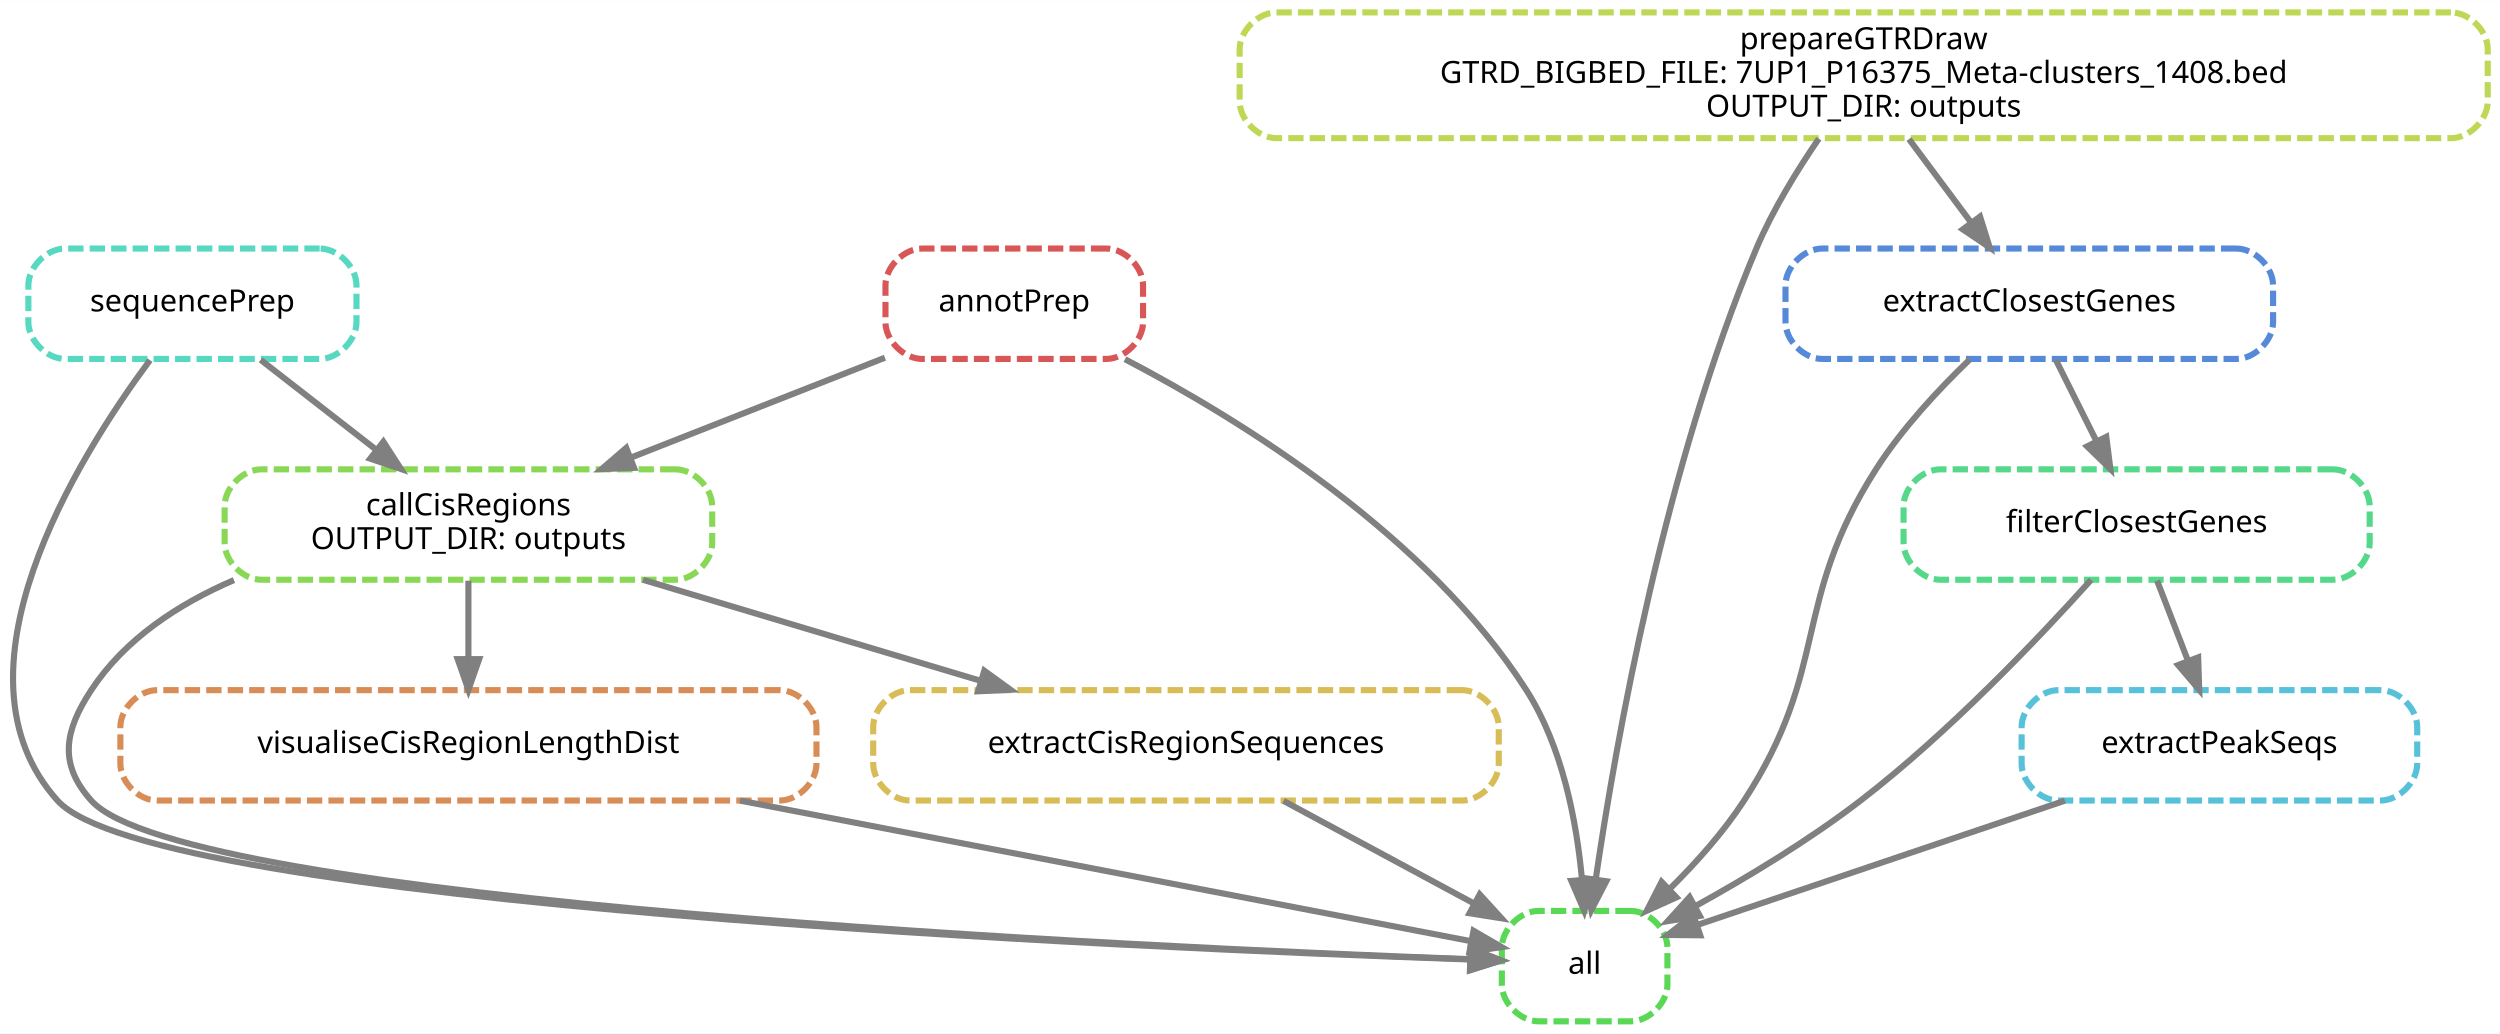
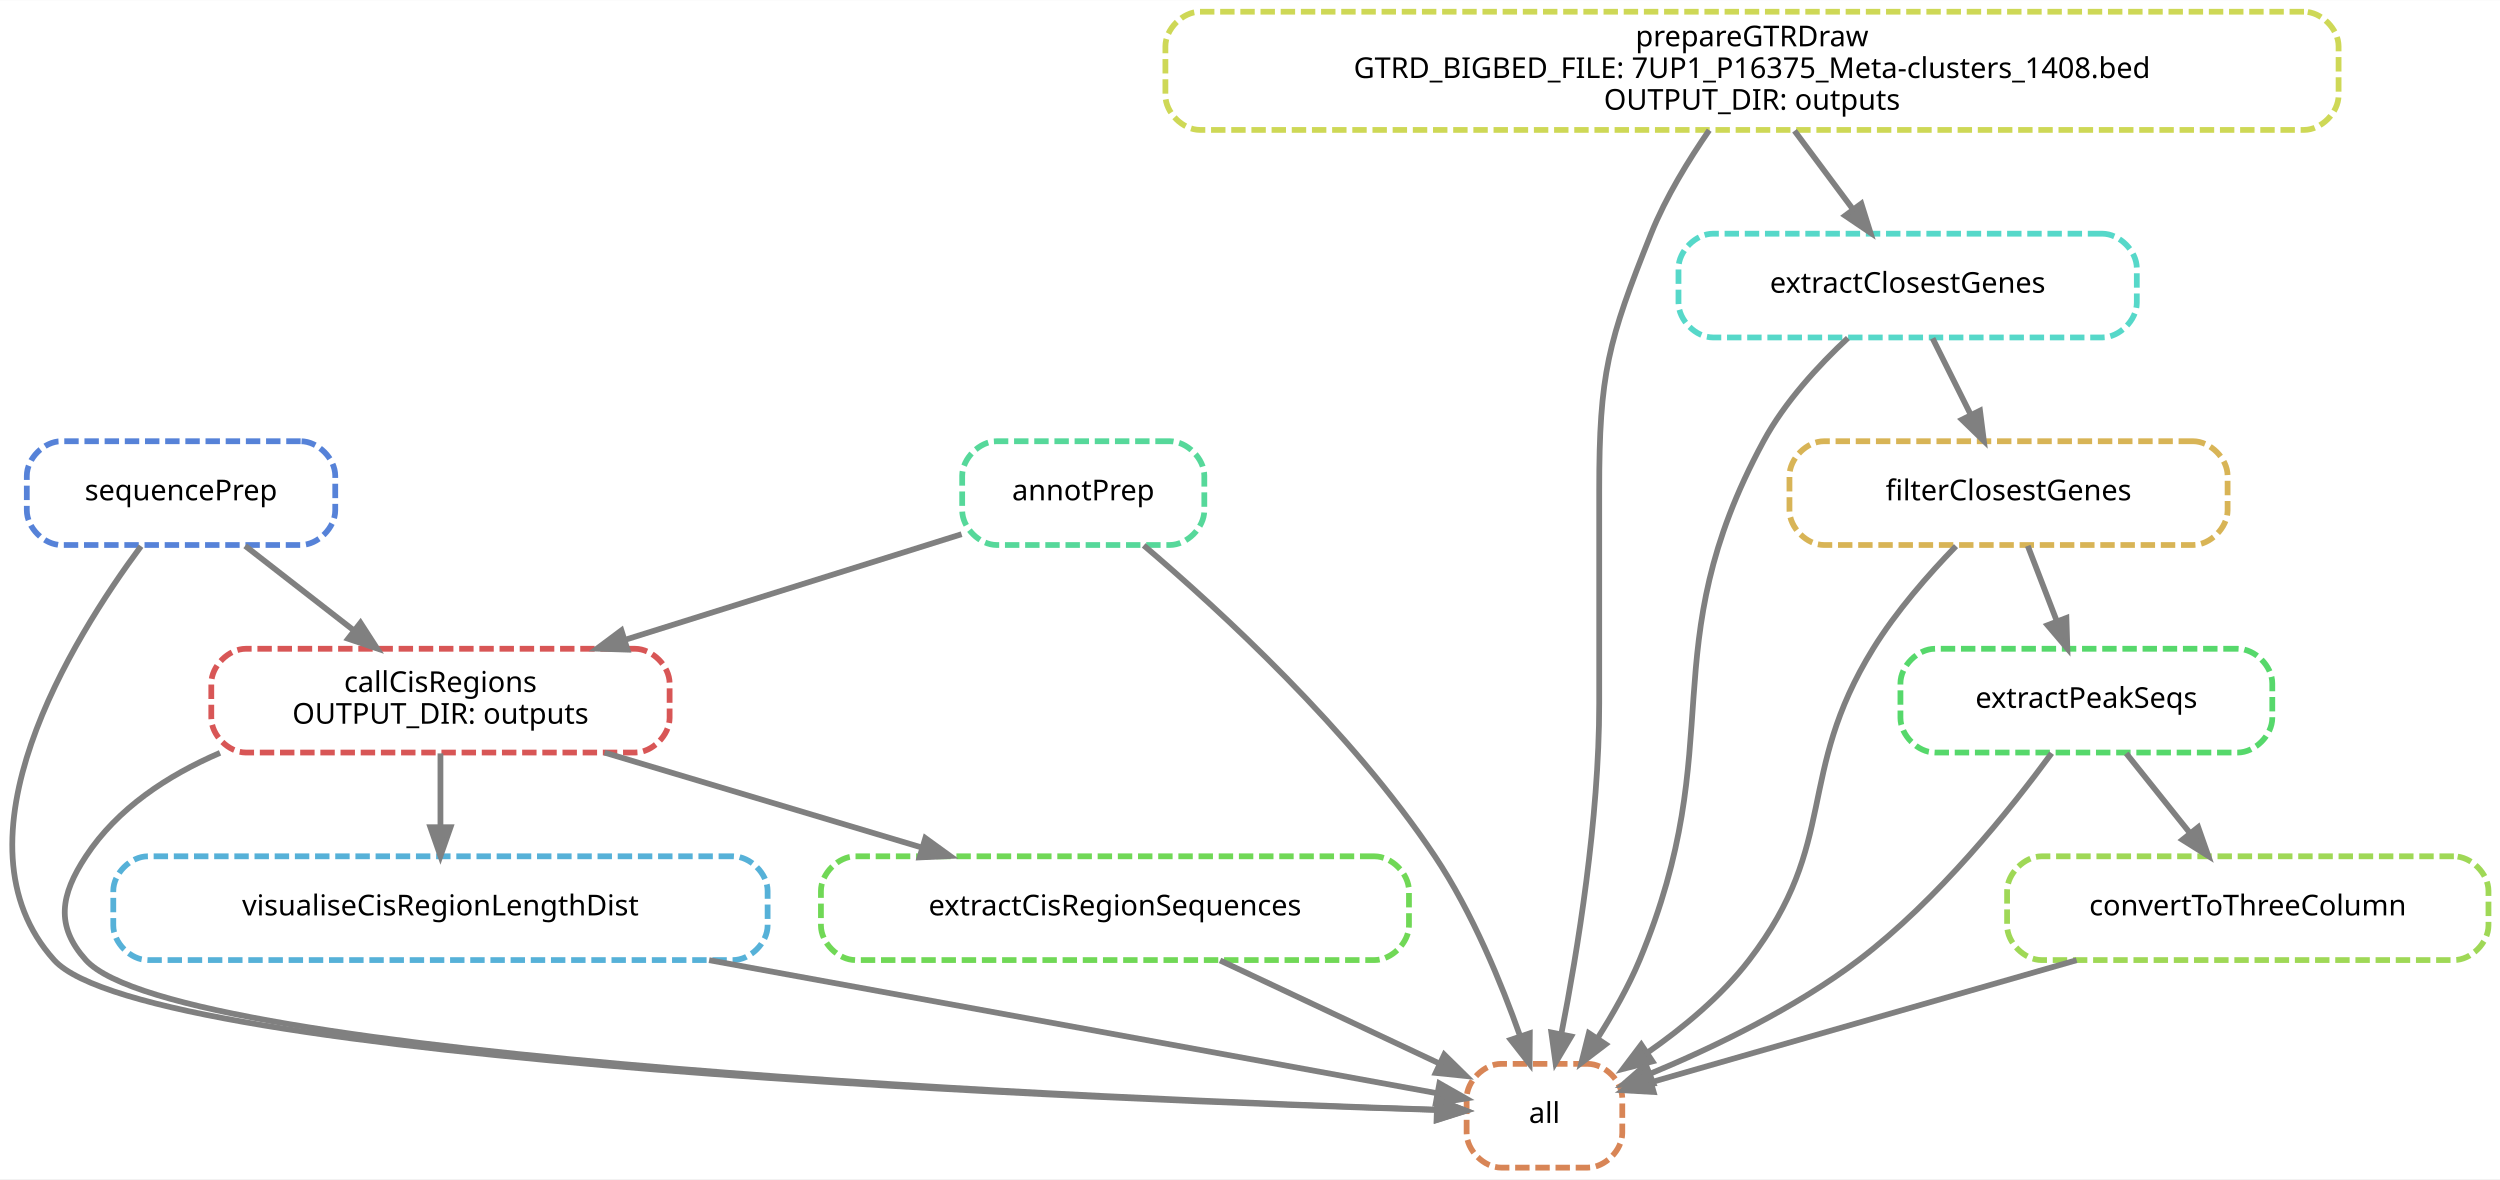
- <svg xmlns="http://www.w3.org/2000/svg" width="815pt" height="337pt" viewBox="0.00 0.00 815.25 337.00">
-   <g id="graph0" class="graph" transform="scale(1 1) rotate(0) translate(4 333)">
-     <polygon fill="white" stroke="transparent" points="-4,4 -4,-333 811.25,-333 811.25,4 -4,4" />
+ <svg xmlns="http://www.w3.org/2000/svg" width="867pt" height="409pt" viewBox="0.00 0.00 867.30 409.00">
+   <g id="graph0" class="graph" transform="scale(1 1) rotate(0) translate(4 405)">
+     <polygon fill="white" stroke="transparent" points="-4,4 -4,-405 863.3,-405 863.3,4 -4,4" />
    <g id="node1" class="node">
-       <path fill="none" stroke="#59d856" stroke-width="2" stroke-dasharray="5,2" d="M527.75,-36C527.75,-36 497.75,-36 497.75,-36 491.75,-36 485.75,-30 485.75,-24 485.75,-24 485.75,-12 485.75,-12 485.75,-6 491.75,0 497.75,0 497.75,0 527.75,0 527.75,0 533.75,0 539.75,-6 539.75,-12 539.75,-12 539.75,-24 539.75,-24 539.75,-30 533.75,-36 527.75,-36" />
-       <text text-anchor="middle" x="512.75" y="-15.5" font-family="sans" font-size="10.00">all</text>
+       <path fill="none" stroke="#d88556" stroke-width="2" stroke-dasharray="5,2" d="M546.8,-36C546.8,-36 516.8,-36 516.8,-36 510.8,-36 504.8,-30 504.8,-24 504.8,-24 504.8,-12 504.8,-12 504.8,-6 510.8,0 516.8,0 516.8,0 546.8,0 546.8,0 552.8,0 558.8,-6 558.8,-12 558.8,-12 558.8,-24 558.8,-24 558.8,-30 552.8,-36 546.8,-36" />
+       <text text-anchor="middle" x="531.8" y="-15.5" font-family="sans" font-size="10.00">all</text>
    </g>
    <g id="node2" class="node">
-       <path fill="none" stroke="#56d8c1" stroke-width="2" stroke-dasharray="5,2" d="M100.25,-252C100.25,-252 17.25,-252 17.25,-252 11.25,-252 5.25,-246 5.25,-240 5.25,-240 5.25,-228 5.25,-228 5.25,-222 11.25,-216 17.25,-216 17.25,-216 100.25,-216 100.25,-216 106.25,-216 112.25,-222 112.25,-228 112.25,-228 112.25,-240 112.25,-240 112.25,-246 106.25,-252 100.25,-252" />
-       <text text-anchor="middle" x="58.75" y="-231.5" font-family="sans" font-size="10.00">sequencePrep</text>
+       <path fill="none" stroke="#5682d8" stroke-width="2" stroke-dasharray="5,2" d="M100.3,-252C100.3,-252 17.3,-252 17.3,-252 11.3,-252 5.3,-246 5.3,-240 5.3,-240 5.3,-228 5.3,-228 5.3,-222 11.3,-216 17.3,-216 17.3,-216 100.3,-216 100.3,-216 106.3,-216 112.3,-222 112.3,-228 112.3,-228 112.3,-240 112.3,-240 112.3,-246 106.3,-252 100.3,-252" />
+       <text text-anchor="middle" x="58.8" y="-231.5" font-family="sans" font-size="10.00">sequencePrep</text>
    </g>
    <g id="edge1" class="edge">
-       <path fill="none" stroke="grey" stroke-width="2" d="M44.9,-215.6C20.9,-183.25 -22.45,-113.37 14.75,-72 45.48,-37.83 365.14,-23.95 475.52,-20.15" />
-       <polygon fill="grey" stroke="grey" stroke-width="2" points="475.65,-23.65 485.53,-19.82 475.42,-16.65 475.65,-23.65" />
+       <path fill="none" stroke="grey" stroke-width="2" d="M44.93,-215.59C20.91,-183.21 -22.48,-113.3 14.8,-72 46.86,-36.48 380.86,-23.43 494.32,-20.01" />
+       <polygon fill="grey" stroke="grey" stroke-width="2" points="494.7,-23.5 504.59,-19.7 494.5,-16.5 494.7,-23.5" />
    </g>
    <g id="node4" class="node">
-       <path fill="none" stroke="#88d856" stroke-width="2" stroke-dasharray="5,2" d="M216.25,-180C216.25,-180 81.25,-180 81.25,-180 75.25,-180 69.25,-174 69.25,-168 69.25,-168 69.25,-156 69.25,-156 69.25,-150 75.25,-144 81.25,-144 81.25,-144 216.25,-144 216.25,-144 222.25,-144 228.25,-150 228.25,-156 228.25,-156 228.25,-168 228.25,-168 228.25,-174 222.25,-180 216.25,-180" />
-       <text text-anchor="middle" x="148.75" y="-165" font-family="sans" font-size="10.00">callCisRegions</text>
-       <text text-anchor="middle" x="148.75" y="-154" font-family="sans" font-size="10.00">OUTPUT_DIR: outputs</text>
+       <path fill="none" stroke="#d85656" stroke-width="2" stroke-dasharray="5,2" d="M216.3,-180C216.3,-180 81.3,-180 81.3,-180 75.3,-180 69.3,-174 69.3,-168 69.3,-168 69.3,-156 69.3,-156 69.3,-150 75.3,-144 81.3,-144 81.3,-144 216.3,-144 216.3,-144 222.3,-144 228.3,-150 228.3,-156 228.3,-156 228.3,-168 228.3,-168 228.3,-174 222.3,-180 216.3,-180" />
+       <text text-anchor="middle" x="148.8" y="-165" font-family="sans" font-size="10.00">callCisRegions</text>
+       <text text-anchor="middle" x="148.8" y="-154" font-family="sans" font-size="10.00">OUTPUT_DIR: outputs</text>
+     </g>
+     <g id="edge11" class="edge">
+       <path fill="none" stroke="grey" stroke-width="2" d="M81.04,-215.7C92.38,-206.88 106.33,-196.03 118.62,-186.47" />
+       <polygon fill="grey" stroke="grey" stroke-width="2" points="121.06,-189.01 126.81,-180.1 116.76,-183.48 121.06,-189.01" />
+     </g>
+     <g id="node3" class="node">
+       <path fill="none" stroke="#56d89a" stroke-width="2" stroke-dasharray="5,2" d="M401.8,-252C401.8,-252 341.8,-252 341.8,-252 335.8,-252 329.8,-246 329.8,-240 329.8,-240 329.8,-228 329.8,-228 329.8,-222 335.8,-216 341.8,-216 341.8,-216 401.8,-216 401.8,-216 407.8,-216 413.8,-222 413.8,-228 413.8,-228 413.8,-240 413.8,-240 413.8,-246 407.8,-252 401.8,-252" />
+       <text text-anchor="middle" x="371.8" y="-231.5" font-family="sans" font-size="10.00">annotPrep</text>
+     </g>
+     <g id="edge2" class="edge">
+       <path fill="none" stroke="grey" stroke-width="2" d="M392.77,-215.86C419.2,-193.38 464.68,-151.64 493.8,-108 506.78,-88.54 516.88,-63.93 523.39,-45.52" />
+       <polygon fill="grey" stroke="grey" stroke-width="2" points="526.72,-46.6 526.64,-36 520.1,-44.34 526.72,-46.6" />
+     </g>
+     <g id="edge12" class="edge">
+       <path fill="none" stroke="grey" stroke-width="2" d="M329.59,-219.75C296.67,-209.42 250.4,-194.89 212.91,-183.13" />
+       <polygon fill="grey" stroke="grey" stroke-width="2" points="213.68,-179.7 203.09,-180.04 211.58,-186.38 213.68,-179.7" />
+     </g>
+     <g id="edge3" class="edge">
+       <path fill="none" stroke="grey" stroke-width="2" d="M72.33,-143.89C54.07,-136.03 36.72,-124.61 25.8,-108 17,-94.63 15.09,-83.89 25.8,-72 57.08,-37.27 382.57,-23.74 494.35,-20.09" />
+       <polygon fill="grey" stroke="grey" stroke-width="2" points="494.6,-23.59 504.48,-19.77 494.38,-16.59 494.6,-23.59" />
+     </g>
+     <g id="node5" class="node">
+       <path fill="none" stroke="#56b1d8" stroke-width="2" stroke-dasharray="5,2" d="M250.3,-108C250.3,-108 47.3,-108 47.3,-108 41.3,-108 35.3,-102 35.3,-96 35.3,-96 35.3,-84 35.3,-84 35.3,-78 41.3,-72 47.3,-72 47.3,-72 250.3,-72 250.3,-72 256.3,-72 262.3,-78 262.3,-84 262.3,-84 262.3,-96 262.3,-96 262.3,-102 256.3,-108 250.3,-108" />
+       <text text-anchor="middle" x="148.8" y="-87.5" font-family="sans" font-size="10.00">visualiseCisRegionLengthDist</text>
+     </g>
+     <g id="edge13" class="edge">
+       <path fill="none" stroke="grey" stroke-width="2" d="M148.8,-143.7C148.8,-135.98 148.8,-126.71 148.8,-118.11" />
+       <polygon fill="grey" stroke="grey" stroke-width="2" points="152.3,-118.1 148.8,-108.1 145.3,-118.1 152.3,-118.1" />
+     </g>
+     <g id="node6" class="node">
+       <path fill="none" stroke="#70d856" stroke-width="2" stroke-dasharray="5,2" d="M472.8,-108C472.8,-108 292.8,-108 292.8,-108 286.8,-108 280.8,-102 280.8,-96 280.8,-96 280.8,-84 280.8,-84 280.8,-78 286.8,-72 292.8,-72 292.8,-72 472.8,-72 472.8,-72 478.8,-72 484.8,-78 484.8,-84 484.8,-84 484.8,-96 484.8,-96 484.8,-102 478.8,-108 472.8,-108" />
+       <text text-anchor="middle" x="382.8" y="-87.5" font-family="sans" font-size="10.00">extractCisRegionSequences</text>
+     </g>
+     <g id="edge14" class="edge">
+       <path fill="none" stroke="grey" stroke-width="2" d="M205.74,-143.97C239,-134.01 281.15,-121.41 315.98,-110.99" />
+       <polygon fill="grey" stroke="grey" stroke-width="2" points="317.02,-114.33 325.6,-108.11 315.01,-107.62 317.02,-114.33" />
+     </g>
+     <g id="edge4" class="edge">
+       <path fill="none" stroke="grey" stroke-width="2" d="M242,-71.97C323.09,-57.15 436.43,-36.43 494.41,-25.83" />
+       <polygon fill="grey" stroke="grey" stroke-width="2" points="495.36,-29.22 504.57,-23.98 494.1,-22.33 495.36,-29.22" />
+     </g>
+     <g id="edge5" class="edge">
+       <path fill="none" stroke="grey" stroke-width="2" d="M419.25,-71.88C442.42,-60.99 472.3,-46.95 495.45,-36.07" />
+       <polygon fill="grey" stroke="grey" stroke-width="2" points="497.04,-39.2 504.6,-31.78 494.06,-32.86 497.04,-39.2" />
+     </g>
+     <g id="node7" class="node">
+       <path fill="none" stroke="#ced856" stroke-width="2" stroke-dasharray="5,2" d="M795.3,-401C795.3,-401 412.3,-401 412.3,-401 406.3,-401 400.3,-395 400.3,-389 400.3,-389 400.3,-372 400.3,-372 400.3,-366 406.3,-360 412.3,-360 412.3,-360 795.3,-360 795.3,-360 801.3,-360 807.3,-366 807.3,-372 807.3,-372 807.3,-389 807.3,-389 807.3,-395 801.3,-401 795.3,-401" />
+       <text text-anchor="middle" x="603.8" y="-389" font-family="sans" font-size="10.00">prepareGTRDraw</text>
+       <text text-anchor="middle" x="603.8" y="-378" font-family="sans" font-size="10.00">GTRD_BIGBED_FILE: 7UP1_P16375_Meta-clusters_1408.bed</text>
+       <text text-anchor="middle" x="603.8" y="-367" font-family="sans" font-size="10.00">OUTPUT_DIR: outputs</text>
+     </g>
+     <g id="edge6" class="edge">
+       <path fill="none" stroke="grey" stroke-width="2" d="M588.96,-359.9C581.89,-349.68 573.88,-336.69 568.8,-324 553.79,-286.54 550.8,-275.36 550.8,-235 550.8,-235 550.8,-235 550.8,-161 550.8,-120.86 543.25,-74.9 537.66,-46.4" />
+       <polygon fill="grey" stroke="grey" stroke-width="2" points="541.05,-45.5 535.64,-36.39 534.19,-46.88 541.05,-45.5" />
+     </g>
+     <g id="node8" class="node">
+       <path fill="none" stroke="#56d8c9" stroke-width="2" stroke-dasharray="5,2" d="M725.3,-324C725.3,-324 590.3,-324 590.3,-324 584.3,-324 578.3,-318 578.3,-312 578.3,-312 578.3,-300 578.3,-300 578.3,-294 584.3,-288 590.3,-288 590.3,-288 725.3,-288 725.3,-288 731.3,-288 737.3,-294 737.3,-300 737.3,-300 737.3,-312 737.3,-312 737.3,-318 731.3,-324 725.3,-324" />
+       <text text-anchor="middle" x="657.8" y="-303.5" font-family="sans" font-size="10.00">extractClosestGenes</text>
+     </g>
+     <g id="edge15" class="edge">
+       <path fill="none" stroke="grey" stroke-width="2" d="M618.55,-359.69C624.8,-351.3 632.16,-341.42 638.8,-332.5" />
+       <polygon fill="grey" stroke="grey" stroke-width="2" points="641.73,-334.43 644.9,-324.32 636.12,-330.25 641.73,-334.43" />
+     </g>
+     <g id="edge7" class="edge">
+       <path fill="none" stroke="grey" stroke-width="2" d="M637.07,-287.8C626.83,-278.25 615.13,-265.58 607.8,-252 568.7,-179.64 596.5,-147.9 564.8,-72 560.93,-62.75 555.55,-53.26 550.25,-44.91" />
+       <polygon fill="grey" stroke="grey" stroke-width="2" points="553.04,-42.79 544.61,-36.37 547.2,-46.65 553.04,-42.79" />
+     </g>
+     <g id="node9" class="node">
+       <path fill="none" stroke="#d8b456" stroke-width="2" stroke-dasharray="5,2" d="M756.8,-252C756.8,-252 628.8,-252 628.8,-252 622.8,-252 616.8,-246 616.8,-240 616.8,-240 616.8,-228 616.8,-228 616.8,-222 622.8,-216 628.8,-216 628.8,-216 756.8,-216 756.8,-216 762.8,-216 768.8,-222 768.8,-228 768.8,-228 768.8,-240 768.8,-240 768.8,-246 762.8,-252 756.8,-252" />
+       <text text-anchor="middle" x="692.8" y="-231.5" font-family="sans" font-size="10.00">filterClosestGenes</text>
+     </g>
+     <g id="edge16" class="edge">
+       <path fill="none" stroke="grey" stroke-width="2" d="M666.45,-287.7C670.43,-279.73 675.25,-270.1 679.66,-261.26" />
+       <polygon fill="grey" stroke="grey" stroke-width="2" points="682.9,-262.61 684.24,-252.1 676.64,-259.48 682.9,-262.61" />
+     </g>
+     <g id="edge8" class="edge">
+       <path fill="none" stroke="grey" stroke-width="2" d="M674.58,-215.61C665.07,-205.82 653.8,-192.98 645.8,-180 618.7,-136.01 634.24,-113 602.8,-72 593.21,-59.5 579.94,-48.53 567.46,-39.85" />
+       <polygon fill="grey" stroke="grey" stroke-width="2" points="569.27,-36.85 559,-34.22 565.39,-42.68 569.27,-36.85" />
+     </g>
+     <g id="node10" class="node">
+       <path fill="none" stroke="#56d86b" stroke-width="2" stroke-dasharray="5,2" d="M772.3,-180C772.3,-180 667.3,-180 667.3,-180 661.3,-180 655.3,-174 655.3,-168 655.3,-168 655.3,-156 655.3,-156 655.3,-150 661.3,-144 667.3,-144 667.3,-144 772.3,-144 772.3,-144 778.3,-144 784.3,-150 784.3,-156 784.3,-156 784.3,-168 784.3,-168 784.3,-174 778.3,-180 772.3,-180" />
+       <text text-anchor="middle" x="719.8" y="-159.5" font-family="sans" font-size="10.00">extractPeakSeqs</text>
+     </g>
+     <g id="edge17" class="edge">
+       <path fill="none" stroke="grey" stroke-width="2" d="M699.47,-215.7C702.51,-207.81 706.18,-198.3 709.56,-189.55" />
+       <polygon fill="grey" stroke="grey" stroke-width="2" points="712.87,-190.69 713.2,-180.1 706.34,-188.17 712.87,-190.69" />
+     </g>
+     <g id="edge9" class="edge">
+       <path fill="none" stroke="grey" stroke-width="2" d="M707.76,-143.77C693.53,-124.37 668.29,-92.85 640.8,-72 618.74,-55.28 590.57,-41.75 568.4,-32.54" />
+       <polygon fill="grey" stroke="grey" stroke-width="2" points="569.57,-29.24 558.99,-28.75 566.95,-35.73 569.57,-29.24" />
+     </g>
+     <g id="node11" class="node">
+       <path fill="none" stroke="#9fd856" stroke-width="2" stroke-dasharray="5,2" d="M847.3,-108C847.3,-108 704.3,-108 704.3,-108 698.3,-108 692.3,-102 692.3,-96 692.3,-96 692.3,-84 692.3,-84 692.3,-78 698.3,-72 704.3,-72 704.3,-72 847.3,-72 847.3,-72 853.3,-72 859.3,-78 859.3,-84 859.3,-84 859.3,-96 859.3,-96 859.3,-102 853.3,-108 847.3,-108" />
+       <text text-anchor="middle" x="775.8" y="-87.5" font-family="sans" font-size="10.00">convertToThreeColumn</text>
+     </g>
+     <g id="edge18" class="edge">
+       <path fill="none" stroke="grey" stroke-width="2" d="M733.64,-143.7C740.29,-135.39 748.38,-125.28 755.68,-116.14" />
+       <polygon fill="grey" stroke="grey" stroke-width="2" points="758.6,-118.1 762.11,-108.1 753.13,-113.73 758.6,-118.1" />
    </g>
    <g id="edge10" class="edge">
-       <path fill="none" stroke="grey" stroke-width="2" d="M81,-215.7C92.34,-206.88 106.28,-196.03 118.57,-186.47" />
-       <polygon fill="grey" stroke="grey" stroke-width="2" points="121.02,-189.01 126.76,-180.1 116.72,-183.48 121.02,-189.01" />
-     </g>
-     <g id="node3" class="node">
-       <path fill="none" stroke="#d85656" stroke-width="2" stroke-dasharray="5,2" d="M356.75,-252C356.75,-252 296.75,-252 296.75,-252 290.75,-252 284.75,-246 284.75,-240 284.75,-240 284.75,-228 284.75,-228 284.75,-222 290.75,-216 296.75,-216 296.75,-216 356.75,-216 356.75,-216 362.75,-216 368.75,-222 368.75,-228 368.75,-228 368.75,-240 368.75,-240 368.75,-246 362.75,-252 356.75,-252" />
-       <text text-anchor="middle" x="326.75" y="-231.5" font-family="sans" font-size="10.00">annotPrep</text>
-     </g>
-     <g id="edge2" class="edge">
-       <path fill="none" stroke="grey" stroke-width="2" d="M362.85,-215.92C401.48,-195.71 461.54,-158.33 493.75,-108 505.57,-89.53 510.16,-64.94 511.88,-46.28" />
-       <polygon fill="grey" stroke="grey" stroke-width="2" points="515.39,-46.3 512.6,-36.07 508.41,-45.8 515.39,-46.3" />
-     </g>
-     <g id="edge11" class="edge">
-       <path fill="none" stroke="grey" stroke-width="2" d="M284.57,-216.41C259.76,-206.65 228.16,-194.23 201.68,-183.81" />
-       <polygon fill="grey" stroke="grey" stroke-width="2" points="202.77,-180.48 192.18,-180.08 200.21,-187 202.77,-180.48" />
-     </g>
-     <g id="edge3" class="edge">
-       <path fill="none" stroke="grey" stroke-width="2" d="M72.29,-143.89C54.03,-136.03 36.68,-124.61 25.75,-108 16.96,-94.63 15.07,-83.91 25.75,-72 55.67,-38.65 366.33,-24.29 475.26,-20.26" />
-       <polygon fill="grey" stroke="grey" stroke-width="2" points="475.59,-23.75 485.46,-19.89 475.34,-16.75 475.59,-23.75" />
-     </g>
-     <g id="node5" class="node">
-       <path fill="none" stroke="#d88d56" stroke-width="2" stroke-dasharray="5,2" d="M250.25,-108C250.25,-108 47.25,-108 47.25,-108 41.25,-108 35.25,-102 35.25,-96 35.25,-96 35.25,-84 35.25,-84 35.25,-78 41.25,-72 47.25,-72 47.25,-72 250.25,-72 250.25,-72 256.25,-72 262.25,-78 262.25,-84 262.25,-84 262.25,-96 262.25,-96 262.25,-102 256.25,-108 250.25,-108" />
-       <text text-anchor="middle" x="148.75" y="-87.5" font-family="sans" font-size="10.00">visualiseCisRegionLengthDist</text>
-     </g>
-     <g id="edge12" class="edge">
-       <path fill="none" stroke="grey" stroke-width="2" d="M148.75,-143.7C148.75,-135.98 148.75,-126.71 148.75,-118.11" />
-       <polygon fill="grey" stroke="grey" stroke-width="2" points="152.25,-118.1 148.75,-108.1 145.25,-118.1 152.25,-118.1" />
-     </g>
-     <g id="node6" class="node">
-       <path fill="none" stroke="#d8bc56" stroke-width="2" stroke-dasharray="5,2" d="M472.75,-108C472.75,-108 292.75,-108 292.75,-108 286.75,-108 280.75,-102 280.75,-96 280.75,-96 280.75,-84 280.75,-84 280.75,-78 286.75,-72 292.75,-72 292.75,-72 472.75,-72 472.75,-72 478.75,-72 484.75,-78 484.75,-84 484.75,-84 484.75,-96 484.75,-96 484.75,-102 478.75,-108 472.75,-108" />
-       <text text-anchor="middle" x="382.75" y="-87.5" font-family="sans" font-size="10.00">extractCisRegionSequences</text>
-     </g>
-     <g id="edge13" class="edge">
-       <path fill="none" stroke="grey" stroke-width="2" d="M205.7,-143.97C238.96,-134.01 281.11,-121.41 315.94,-110.99" />
-       <polygon fill="grey" stroke="grey" stroke-width="2" points="316.98,-114.33 325.55,-108.11 314.97,-107.62 316.98,-114.33" />
-     </g>
-     <g id="edge4" class="edge">
-       <path fill="none" stroke="grey" stroke-width="2" d="M237.33,-71.97C313.64,-57.29 420.02,-36.83 475.59,-26.15" />
-       <polygon fill="grey" stroke="grey" stroke-width="2" points="476.52,-29.53 485.68,-24.21 475.2,-22.66 476.52,-29.53" />
-     </g>
-     <g id="edge5" class="edge">
-       <path fill="none" stroke="grey" stroke-width="2" d="M414.56,-71.88C433.37,-61.74 457.27,-48.88 476.77,-38.37" />
-       <polygon fill="grey" stroke="grey" stroke-width="2" points="478.53,-41.4 485.67,-33.58 475.21,-35.24 478.53,-41.4" />
-     </g>
-     <g id="node7" class="node">
-       <path fill="none" stroke="#bed856" stroke-width="2" stroke-dasharray="5,2" d="M795.25,-329C795.25,-329 412.25,-329 412.25,-329 406.25,-329 400.25,-323 400.25,-317 400.25,-317 400.25,-300 400.25,-300 400.25,-294 406.25,-288 412.25,-288 412.25,-288 795.25,-288 795.25,-288 801.25,-288 807.25,-294 807.25,-300 807.25,-300 807.25,-317 807.25,-317 807.25,-323 801.25,-329 795.25,-329" />
-       <text text-anchor="middle" x="603.75" y="-317" font-family="sans" font-size="10.00">prepareGTRDraw</text>
-       <text text-anchor="middle" x="603.75" y="-306" font-family="sans" font-size="10.00">GTRD_BIGBED_FILE: 7UP1_P16375_Meta-clusters_1408.bed</text>
-       <text text-anchor="middle" x="603.75" y="-295" font-family="sans" font-size="10.00">OUTPUT_DIR: outputs</text>
-     </g>
-     <g id="edge6" class="edge">
-       <path fill="none" stroke="grey" stroke-width="2" d="M589.11,-287.82C582.09,-277.58 574.07,-264.59 568.75,-252 538.8,-181 522.87,-90.76 516.36,-46.3" />
-       <polygon fill="grey" stroke="grey" stroke-width="2" points="519.81,-45.68 514.94,-36.27 512.88,-46.66 519.81,-45.68" />
-     </g>
-     <g id="node8" class="node">
-       <path fill="none" stroke="#568ad8" stroke-width="2" stroke-dasharray="5,2" d="M725.25,-252C725.25,-252 590.25,-252 590.25,-252 584.25,-252 578.25,-246 578.25,-240 578.25,-240 578.25,-228 578.25,-228 578.25,-222 584.25,-216 590.25,-216 590.25,-216 725.25,-216 725.25,-216 731.25,-216 737.25,-222 737.25,-228 737.25,-228 737.25,-240 737.25,-240 737.25,-246 731.25,-252 725.25,-252" />
-       <text text-anchor="middle" x="657.75" y="-231.5" font-family="sans" font-size="10.00">extractClosestGenes</text>
-     </g>
-     <g id="edge14" class="edge">
-       <path fill="none" stroke="grey" stroke-width="2" d="M618.51,-287.69C624.76,-279.3 632.11,-269.42 638.76,-260.5" />
-       <polygon fill="grey" stroke="grey" stroke-width="2" points="641.69,-262.43 644.85,-252.32 636.07,-258.25 641.69,-262.43" />
-     </g>
-     <g id="edge7" class="edge">
-       <path fill="none" stroke="grey" stroke-width="2" d="M638.31,-215.81C628.18,-206.07 616.19,-193.23 607.75,-180 579.98,-136.44 592.95,-115.29 564.75,-72 558.01,-61.64 549.02,-51.61 540.41,-43.1" />
-       <polygon fill="grey" stroke="grey" stroke-width="2" points="542.67,-40.42 533.01,-36.06 537.84,-45.49 542.67,-40.42" />
-     </g>
-     <g id="node9" class="node">
-       <path fill="none" stroke="#56d88a" stroke-width="2" stroke-dasharray="5,2" d="M756.75,-180C756.75,-180 628.75,-180 628.75,-180 622.75,-180 616.75,-174 616.75,-168 616.75,-168 616.75,-156 616.75,-156 616.75,-150 622.75,-144 628.75,-144 628.75,-144 756.75,-144 756.75,-144 762.75,-144 768.75,-150 768.75,-156 768.75,-156 768.75,-168 768.75,-168 768.75,-174 762.75,-180 756.75,-180" />
-       <text text-anchor="middle" x="692.75" y="-159.5" font-family="sans" font-size="10.00">filterClosestGenes</text>
-     </g>
-     <g id="edge15" class="edge">
-       <path fill="none" stroke="grey" stroke-width="2" d="M666.41,-215.7C670.39,-207.73 675.2,-198.1 679.62,-189.26" />
-       <polygon fill="grey" stroke="grey" stroke-width="2" points="682.86,-190.61 684.2,-180.1 676.6,-187.48 682.86,-190.61" />
-     </g>
-     <g id="edge8" class="edge">
-       <path fill="none" stroke="grey" stroke-width="2" d="M677.92,-143.98C660.92,-125.07 631.66,-94.25 602.75,-72 586.02,-59.12 565.89,-46.99 548.92,-37.6" />
-       <polygon fill="grey" stroke="grey" stroke-width="2" points="550.31,-34.37 539.85,-32.67 546.97,-40.52 550.31,-34.37" />
-     </g>
-     <g id="node10" class="node">
-       <path fill="none" stroke="#56c1d8" stroke-width="2" stroke-dasharray="5,2" d="M772.25,-108C772.25,-108 667.25,-108 667.25,-108 661.25,-108 655.25,-102 655.25,-96 655.25,-96 655.25,-84 655.25,-84 655.25,-78 661.25,-72 667.25,-72 667.25,-72 772.25,-72 772.25,-72 778.25,-72 784.25,-78 784.25,-84 784.25,-84 784.25,-96 784.25,-96 784.25,-102 778.25,-108 772.25,-108" />
-       <text text-anchor="middle" x="719.75" y="-87.5" font-family="sans" font-size="10.00">extractPeakSeqs</text>
-     </g>
-     <g id="edge16" class="edge">
-       <path fill="none" stroke="grey" stroke-width="2" d="M699.43,-143.7C702.47,-135.81 706.14,-126.3 709.51,-117.55" />
-       <polygon fill="grey" stroke="grey" stroke-width="2" points="712.82,-118.69 713.16,-108.1 706.29,-116.17 712.82,-118.69" />
-     </g>
-     <g id="edge9" class="edge">
-       <path fill="none" stroke="grey" stroke-width="2" d="M669.38,-71.97C632.4,-59.46 583,-42.75 549.65,-31.48" />
-       <polygon fill="grey" stroke="grey" stroke-width="2" points="550.44,-28.05 539.84,-28.16 548.19,-34.68 550.44,-28.05" />
+       <path fill="none" stroke="grey" stroke-width="2" d="M716.42,-71.97C670.35,-58.75 607.94,-40.84 568.78,-29.61" />
+       <polygon fill="grey" stroke="grey" stroke-width="2" points="569.68,-26.23 559.1,-26.83 567.75,-32.96 569.68,-26.23" />
    </g>
  </g>
</svg>
